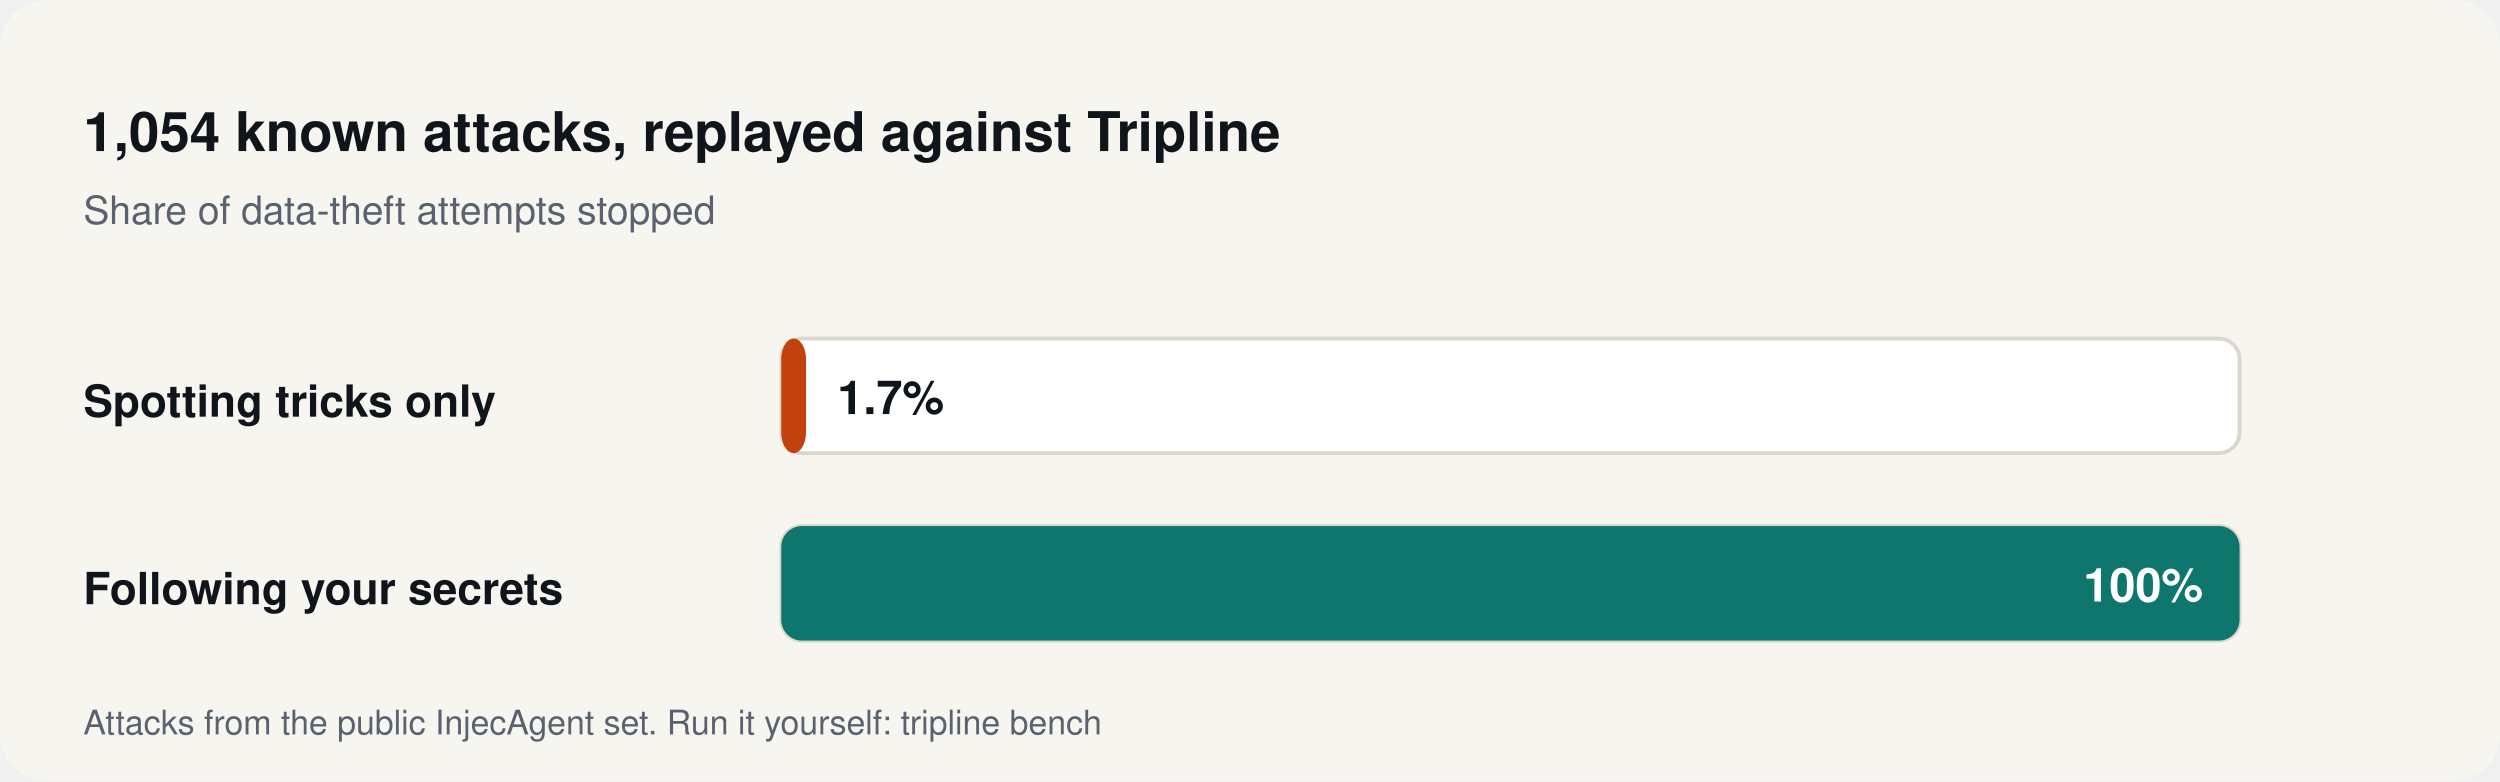
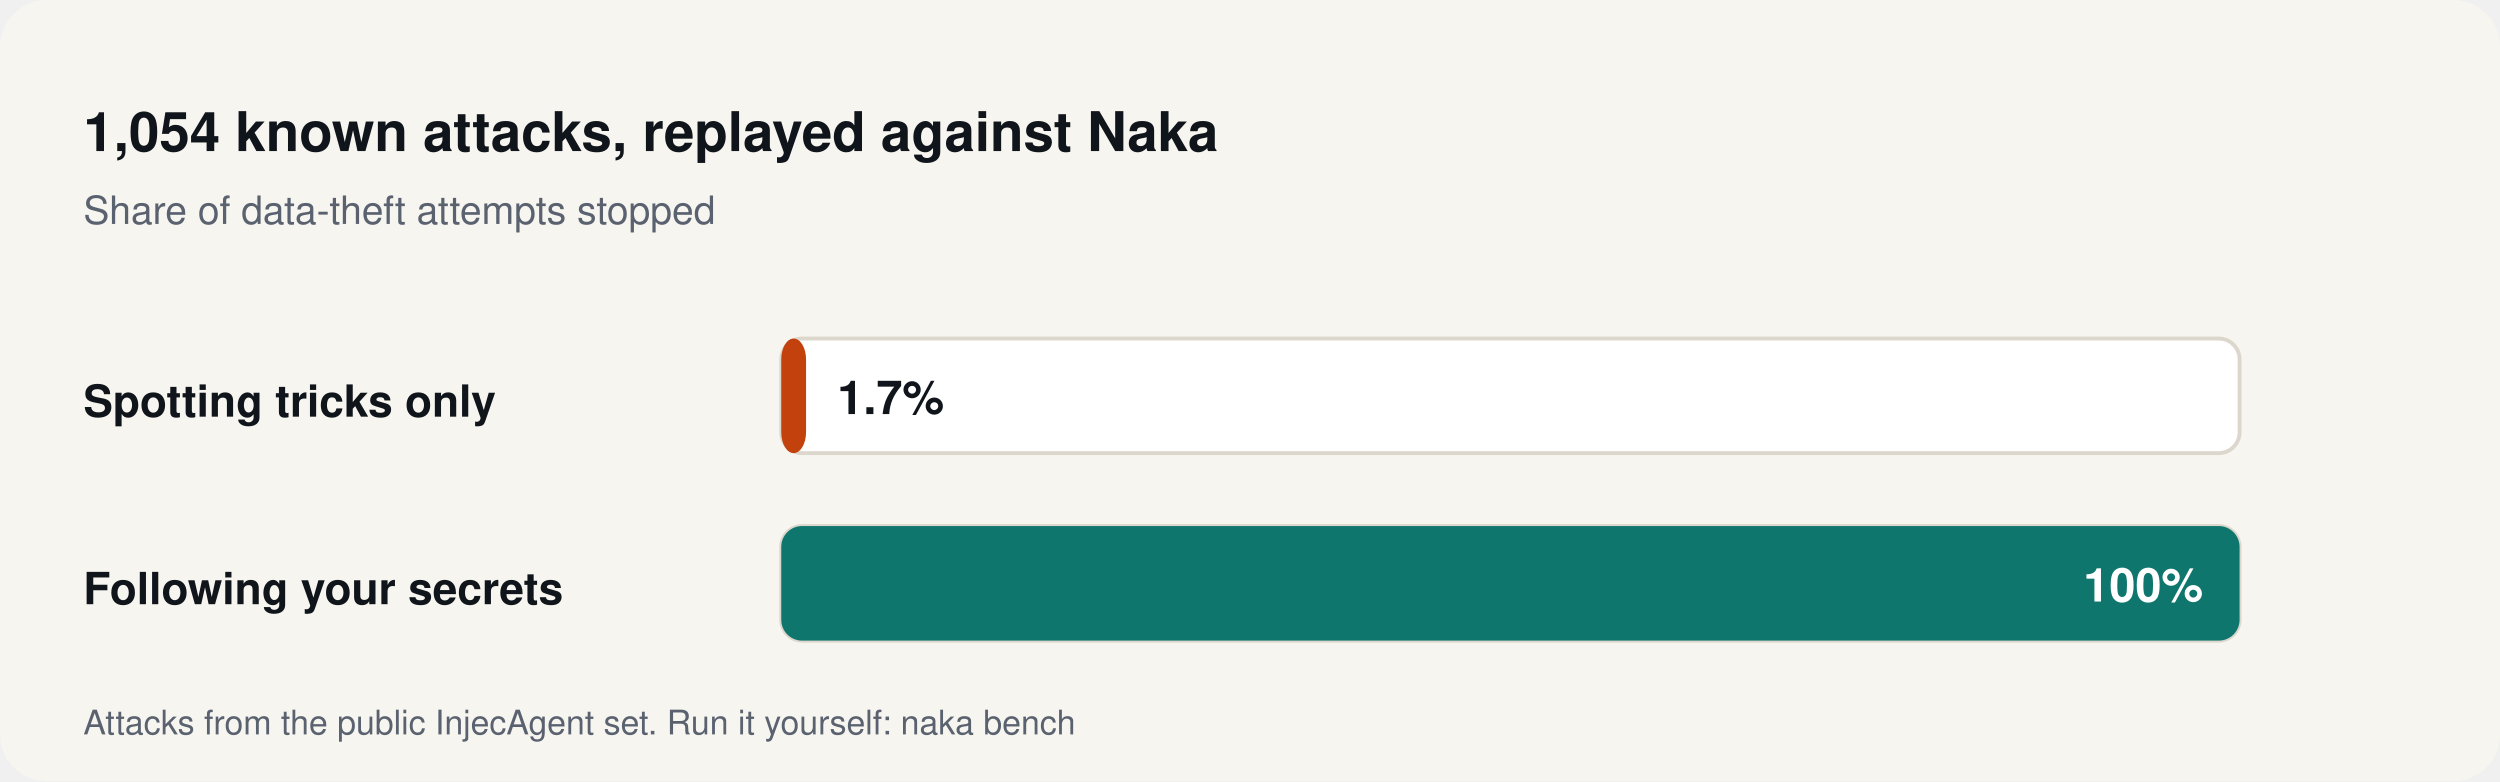
<svg xmlns="http://www.w3.org/2000/svg" viewBox="0 0 960 300" width="960" height="300" role="img" aria-label="Data theft stopped in 1,054 public attacks: 1.7% by spotting tricks, 100% by following secrets">
  <rect width="960" height="300" rx="18" fill="#F7F5EF" />
  <text x="32" y="58" font-family="-apple-system, BlinkMacSystemFont, 'Segoe UI', Helvetica, Arial, sans-serif" font-size="21" font-weight="700" fill="#10151B" text-anchor="start">
-     <tspan x="32" dy="0">1,054 known attacks, replayed against Tripline</tspan>
+     <tspan x="32" dy="0">1,054 known attacks, replayed against Naka</tspan>
  </text>
  <text x="32" y="86" font-family="-apple-system, BlinkMacSystemFont, 'Segoe UI', Helvetica, Arial, sans-serif" font-size="15" font-weight="400" fill="#5A6270" text-anchor="start">
    <tspan x="32" dy="0">Share of data-theft attempts stopped</tspan>
  </text>
  <text x="32" y="160" font-family="-apple-system, BlinkMacSystemFont, 'Segoe UI', Helvetica, Arial, sans-serif" font-size="17" font-weight="600" fill="#10151B" text-anchor="start">
    <tspan x="32" dy="0">Spotting tricks only</tspan>
  </text>
  <rect x="300" y="130" width="560" height="44" rx="8" fill="#FFFFFF" stroke="#DCD7CC" stroke-width="1.5" />
  <rect x="300" y="130" width="9.52" height="44" rx="8" fill="#C2410C" />
  <text x="321.52" y="159" font-family="-apple-system, BlinkMacSystemFont, 'Segoe UI', Helvetica, Arial, sans-serif" font-size="18" font-weight="700" fill="#10151B" text-anchor="start">
    <tspan x="321.52" dy="0">1.7%</tspan>
  </text>
  <text x="32" y="232" font-family="-apple-system, BlinkMacSystemFont, 'Segoe UI', Helvetica, Arial, sans-serif" font-size="17" font-weight="600" fill="#10151B" text-anchor="start">
    <tspan x="32" dy="0">Following your secrets</tspan>
  </text>
  <rect x="300" y="202" width="560" height="44" rx="8" fill="#FFFFFF" stroke="#DCD7CC" stroke-width="1.5" />
  <rect x="300" y="202" width="560.0" height="44" rx="8" fill="#0F766E" />
  <text x="846.0" y="231" font-family="-apple-system, BlinkMacSystemFont, 'Segoe UI', Helvetica, Arial, sans-serif" font-size="18" font-weight="700" fill="#FFFFFF" text-anchor="end">
    <tspan x="846.0" dy="0">100%</tspan>
  </text>
  <text x="32" y="282" font-family="-apple-system, BlinkMacSystemFont, 'Segoe UI', Helvetica, Arial, sans-serif" font-size="13" font-weight="400" fill="#5A6270" text-anchor="start">
-     <tspan x="32" dy="0">Attacks from the public InjecAgent set. Run it yourself: tripline bench</tspan>
+     <tspan x="32" dy="0">Attacks from the public InjecAgent set. Run it yourself: naka bench</tspan>
  </text>
</svg>
